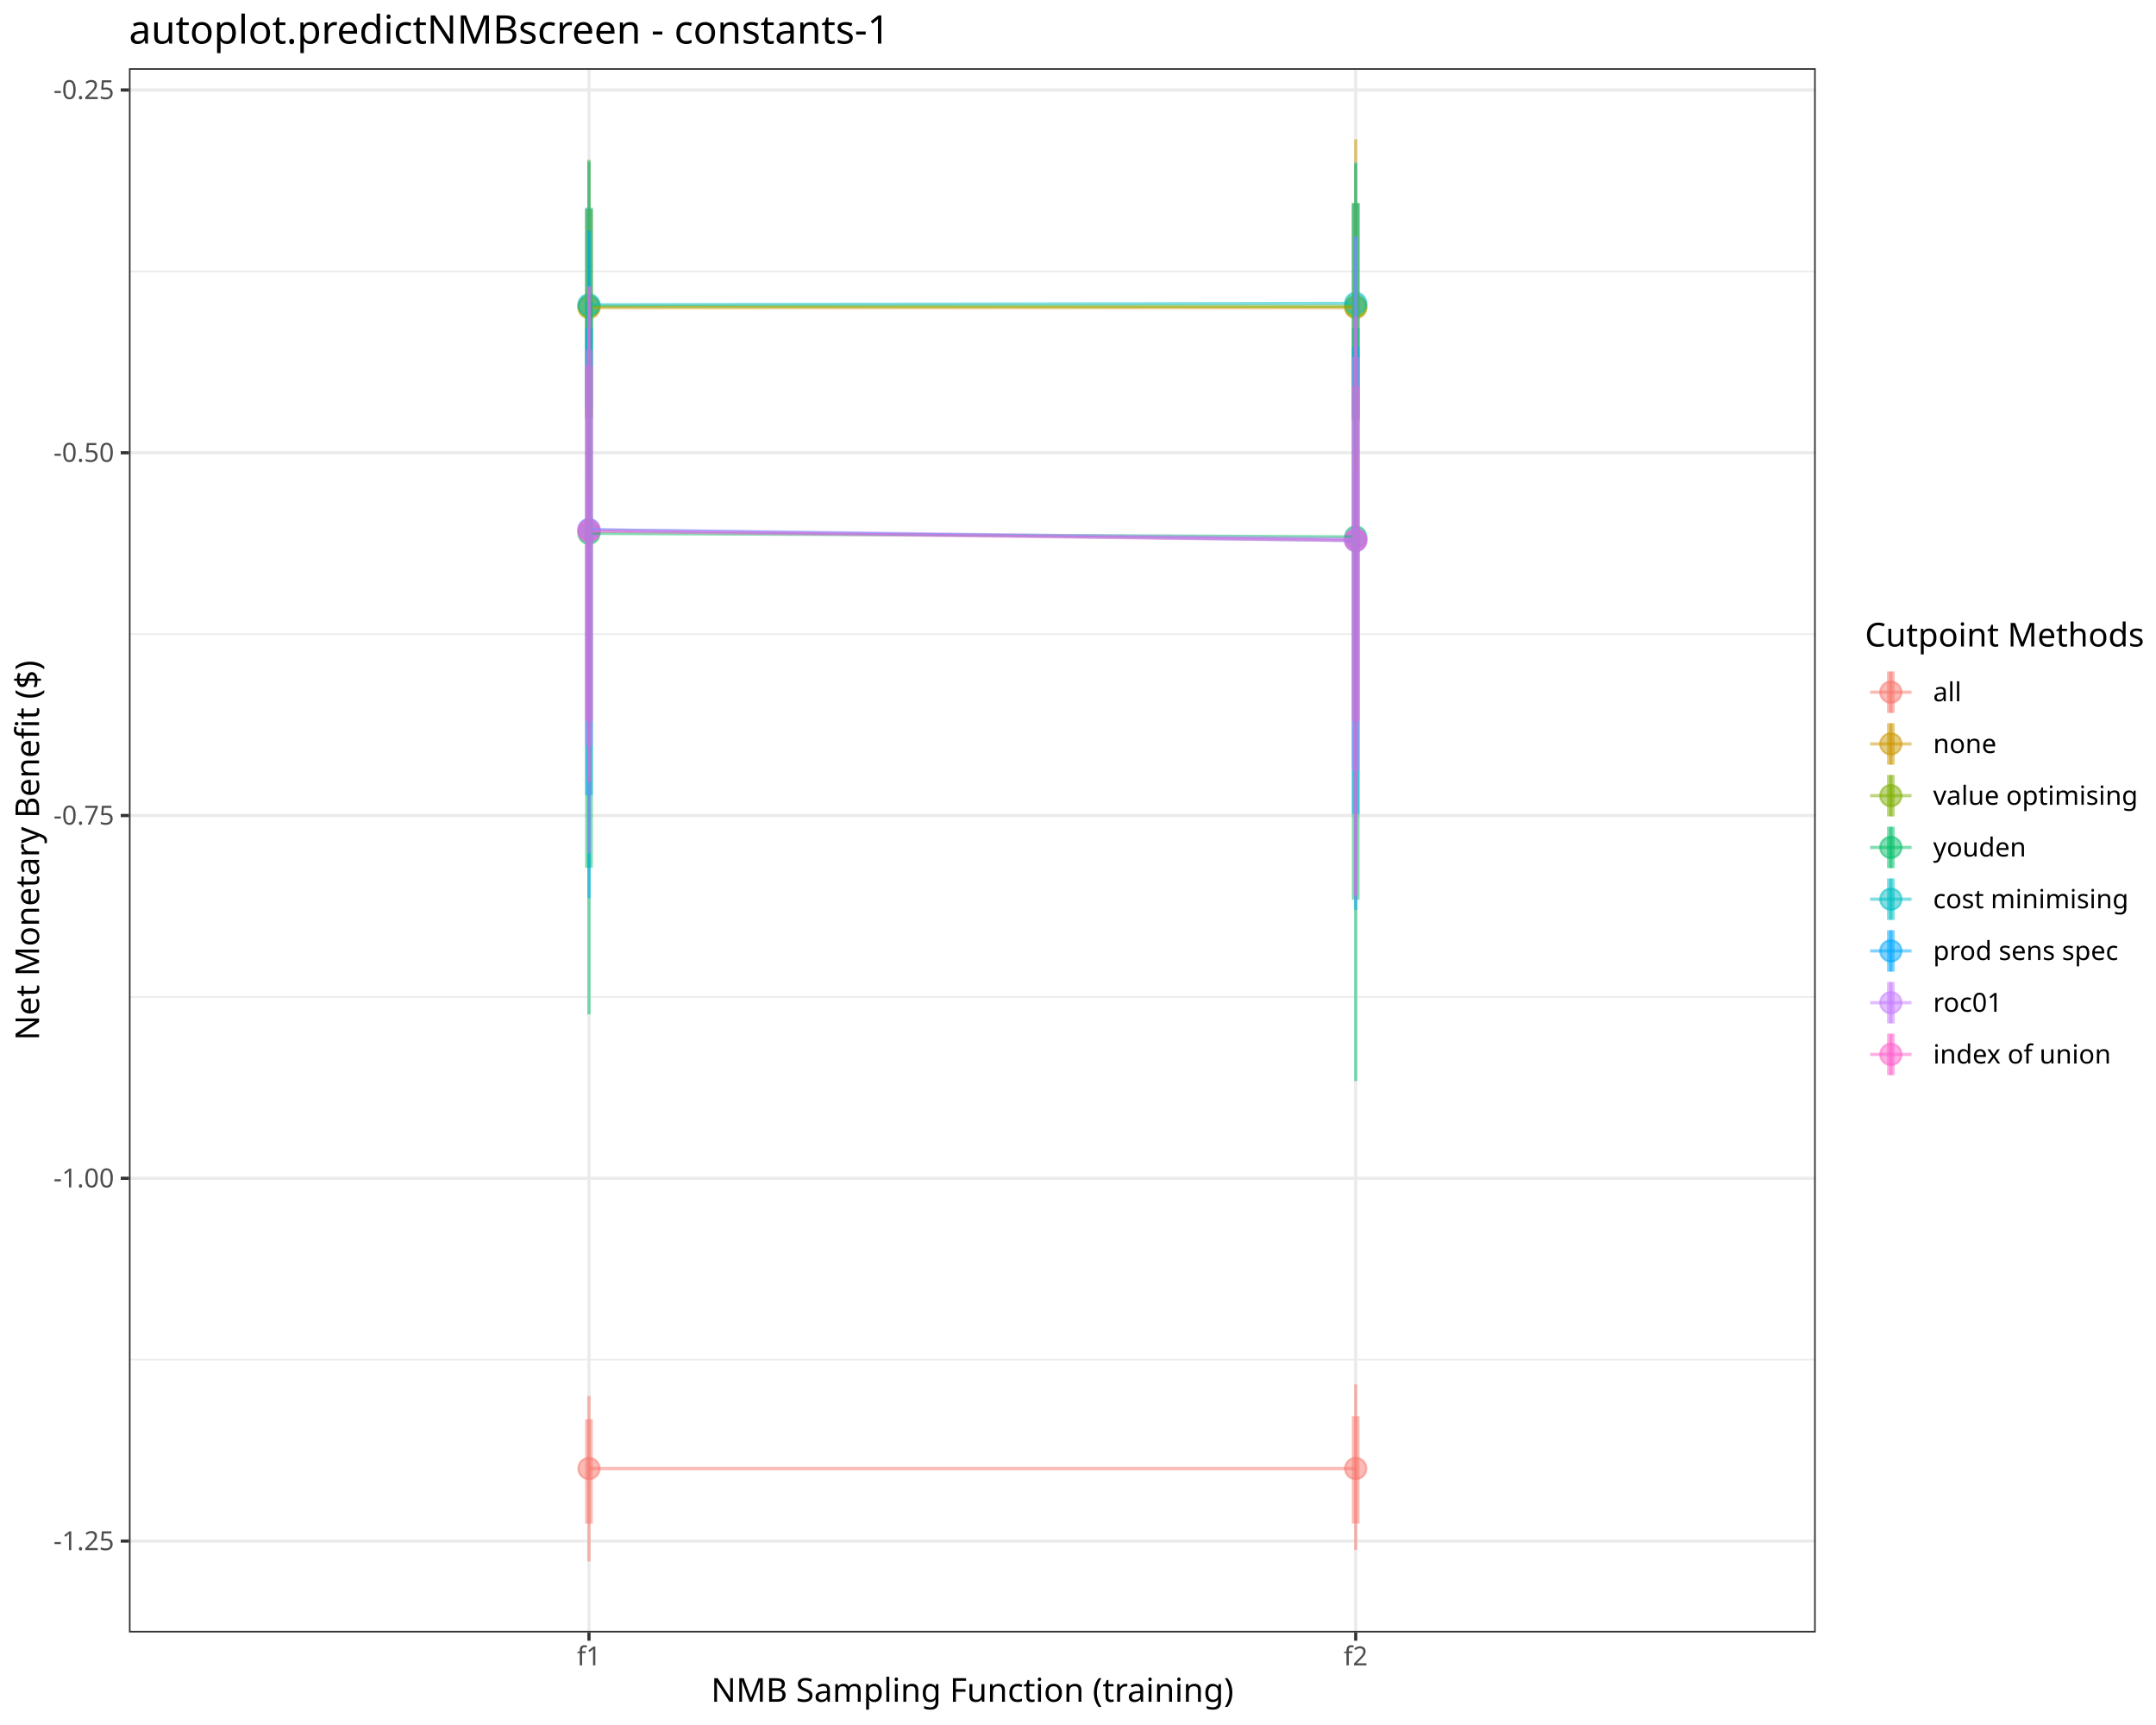
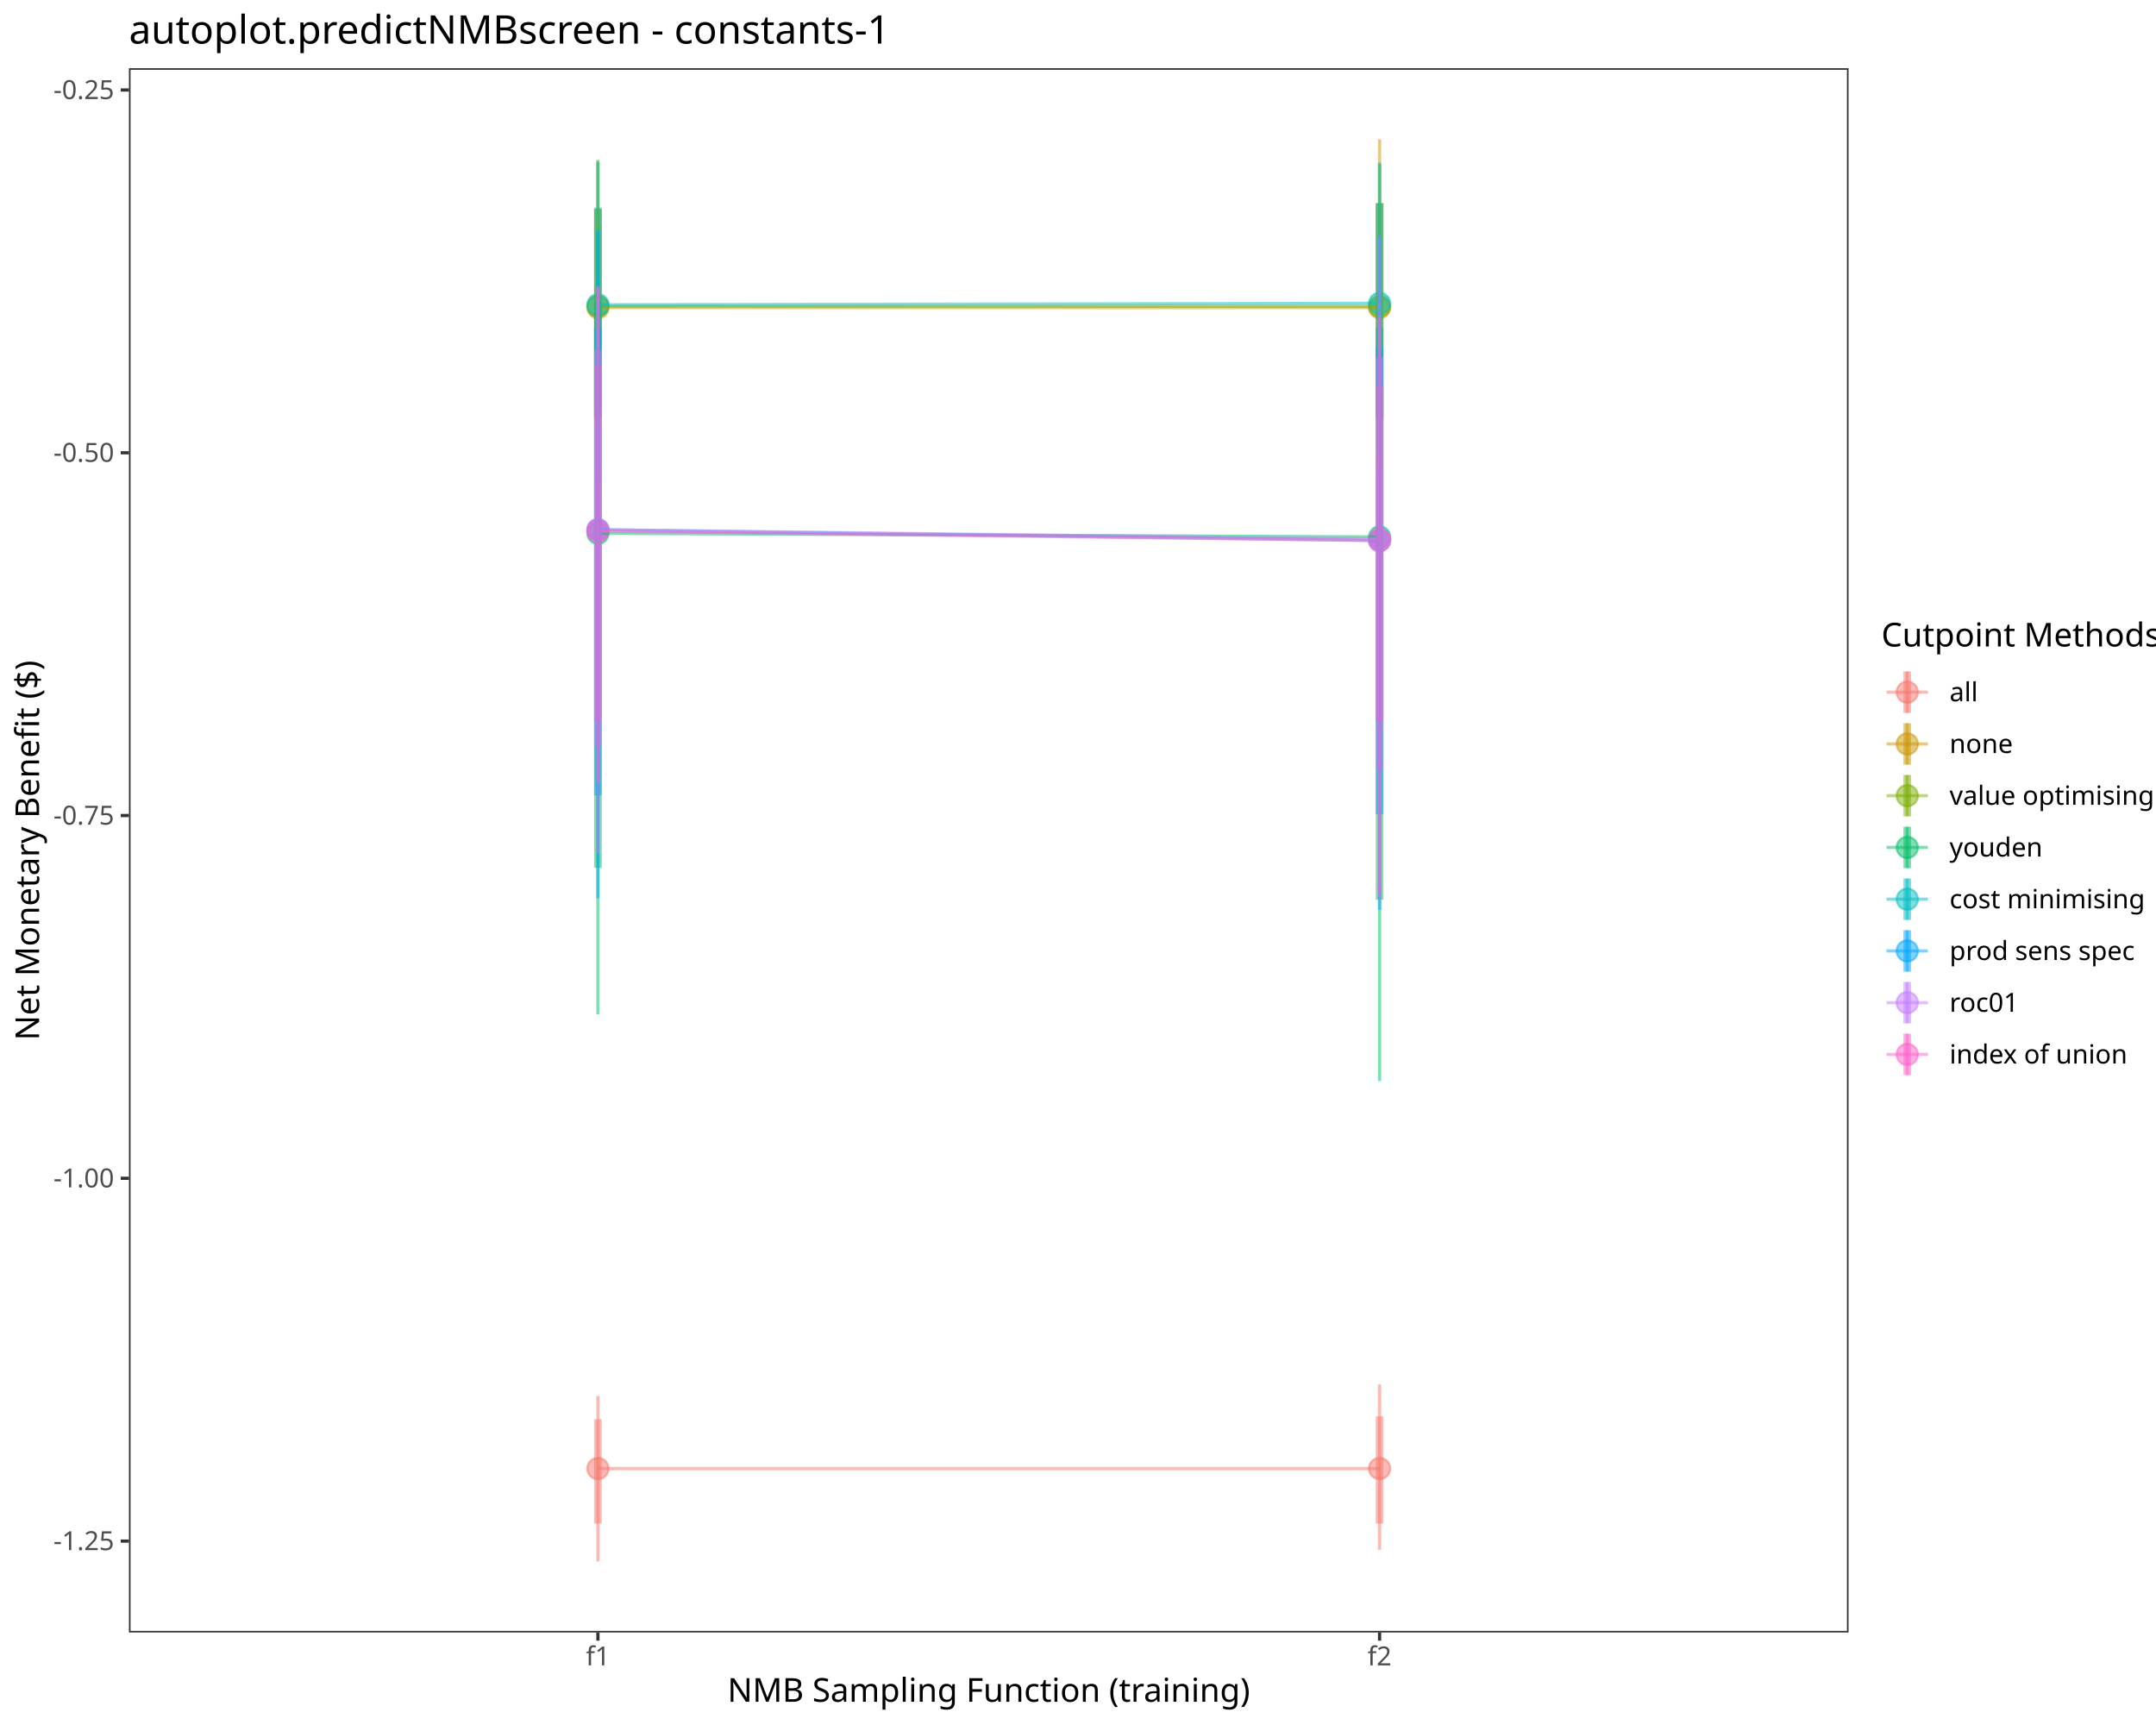
<svg xmlns="http://www.w3.org/2000/svg" class="svglite" data-engine-version="2.0" width="720.00pt" height="576.00pt" viewBox="0 0 720.00 576.00">
  <defs>
    <style type="text/css">
    .svglite line, .svglite polyline, .svglite polygon, .svglite path, .svglite rect, .svglite circle {
      fill: none;
      stroke: #000000;
      stroke-linecap: round;
      stroke-linejoin: round;
      stroke-miterlimit: 10.00;
    }
  </style>
  </defs>
  <rect width="100%" height="100%" style="stroke: none; fill: #FFFFFF;" />
  <defs>
    <clipPath id="cpMC4wMHw3MjAuMDB8MC4wMHw1NzYuMDA=">
      <rect x="0.00" y="0.00" width="720.00" height="576.00" />
    </clipPath>
  </defs>
  <g clip-path="url(#cpMC4wMHw3MjAuMDB8MC4wMHw1NzYuMDA=)">
-     <rect x="0.00" y="0.00" width="720.00" height="576.00" style="stroke-width: 1.07; stroke: #FFFFFF; fill: #FFFFFF;" />
+     <rect x="-0" y="0.00" width="720.00" height="576.00" style="stroke-width: 1.07; stroke: #FFFFFF; fill: #FFFFFF;" />
  </g>
  <defs>
-     <clipPath id="cpNDMuMDZ8NjA2LjM3fDIyLjc4fDU0NS4xMQ==">
-       <rect x="43.06" y="22.78" width="563.31" height="522.33" />
+     <clipPath id="cpNDMuMDZ8NjE3LjMzfDIyLjc4fDU0NS4xMQ==">
+       <rect x="43.06" y="22.78" width="574.27" height="522.33" />
    </clipPath>
  </defs>
-   <g clip-path="url(#cpNDMuMDZ8NjA2LjM3fDIyLjc4fDU0NS4xMQ==)">
-     <rect x="43.06" y="22.78" width="563.31" height="522.33" style="stroke-width: 1.07; stroke: none; fill: #FFFFFF;" />
-     <polyline points="43.06,454.02 606.37,454.02 " style="stroke-width: 0.53; stroke: #EBEBEB; stroke-linecap: butt;" />
-     <polyline points="43.06,332.89 606.37,332.89 " style="stroke-width: 0.53; stroke: #EBEBEB; stroke-linecap: butt;" />
-     <polyline points="43.06,211.75 606.37,211.75 " style="stroke-width: 0.53; stroke: #EBEBEB; stroke-linecap: butt;" />
-     <polyline points="43.06,90.62 606.37,90.62 " style="stroke-width: 0.53; stroke: #EBEBEB; stroke-linecap: butt;" />
-     <polyline points="43.06,514.59 606.37,514.59 " style="stroke-width: 1.07; stroke: #EBEBEB; stroke-linecap: butt;" />
-     <polyline points="43.06,393.45 606.37,393.45 " style="stroke-width: 1.07; stroke: #EBEBEB; stroke-linecap: butt;" />
-     <polyline points="43.06,272.32 606.37,272.32 " style="stroke-width: 1.07; stroke: #EBEBEB; stroke-linecap: butt;" />
-     <polyline points="43.06,151.19 606.37,151.19 " style="stroke-width: 1.07; stroke: #EBEBEB; stroke-linecap: butt;" />
-     <polyline points="43.06,30.05 606.37,30.05 " style="stroke-width: 1.07; stroke: #EBEBEB; stroke-linecap: butt;" />
-     <polyline points="196.69,545.11 196.69,22.78 " style="stroke-width: 1.07; stroke: #EBEBEB; stroke-linecap: butt;" />
-     <polyline points="452.74,545.11 452.74,22.78 " style="stroke-width: 1.07; stroke: #EBEBEB; stroke-linecap: butt;" />
-     <circle cx="196.69" cy="490.36" r="3.56" style="stroke-width: 0.71; stroke: #F8766D; stroke-opacity: 0.50; fill: #F8766D; fill-opacity: 0.50;" />
-     <circle cx="196.69" cy="102.73" r="3.56" style="stroke-width: 0.71; stroke: #CD9600; stroke-opacity: 0.50; fill: #CD9600; fill-opacity: 0.50;" />
-     <circle cx="196.69" cy="102.25" r="3.56" style="stroke-width: 0.71; stroke: #7CAE00; stroke-opacity: 0.50; fill: #7CAE00; fill-opacity: 0.50;" />
-     <circle cx="196.69" cy="178.08" r="3.56" style="stroke-width: 0.71; stroke: #00BE67; stroke-opacity: 0.50; fill: #00BE67; fill-opacity: 0.50;" />
-     <circle cx="196.69" cy="101.76" r="3.56" style="stroke-width: 0.71; stroke: #00BFC4; stroke-opacity: 0.50; fill: #00BFC4; fill-opacity: 0.50;" />
-     <circle cx="196.69" cy="176.87" r="3.56" style="stroke-width: 0.71; stroke: #00A9FF; stroke-opacity: 0.50; fill: #00A9FF; fill-opacity: 0.50;" />
-     <circle cx="196.69" cy="176.87" r="3.56" style="stroke-width: 0.71; stroke: #C77CFF; stroke-opacity: 0.50; fill: #C77CFF; fill-opacity: 0.50;" />
-     <circle cx="196.69" cy="177.35" r="3.56" style="stroke-width: 0.71; stroke: #FF61CC; stroke-opacity: 0.50; fill: #FF61CC; fill-opacity: 0.50;" />
-     <circle cx="452.74" cy="490.36" r="3.56" style="stroke-width: 0.71; stroke: #F8766D; stroke-opacity: 0.50; fill: #F8766D; fill-opacity: 0.50;" />
-     <circle cx="452.74" cy="102.73" r="3.56" style="stroke-width: 0.71; stroke: #CD9600; stroke-opacity: 0.50; fill: #CD9600; fill-opacity: 0.50;" />
-     <circle cx="452.74" cy="102.25" r="3.56" style="stroke-width: 0.71; stroke: #7CAE00; stroke-opacity: 0.50; fill: #7CAE00; fill-opacity: 0.50;" />
-     <circle cx="452.74" cy="179.29" r="3.56" style="stroke-width: 0.71; stroke: #00BE67; stroke-opacity: 0.50; fill: #00BE67; fill-opacity: 0.50;" />
-     <circle cx="452.74" cy="101.28" r="3.56" style="stroke-width: 0.71; stroke: #00BFC4; stroke-opacity: 0.50; fill: #00BFC4; fill-opacity: 0.50;" />
-     <circle cx="452.74" cy="180.50" r="3.56" style="stroke-width: 0.71; stroke: #00A9FF; stroke-opacity: 0.50; fill: #00A9FF; fill-opacity: 0.50;" />
-     <circle cx="452.74" cy="180.02" r="3.56" style="stroke-width: 0.71; stroke: #C77CFF; stroke-opacity: 0.50; fill: #C77CFF; fill-opacity: 0.50;" />
-     <circle cx="452.74" cy="180.50" r="3.56" style="stroke-width: 0.71; stroke: #FF61CC; stroke-opacity: 0.50; fill: #FF61CC; fill-opacity: 0.50;" />
-     <polyline points="196.69,490.36 452.74,490.36 " style="stroke-width: 1.07; stroke: #F8766D; stroke-opacity: 0.50; stroke-linecap: butt;" />
-     <polyline points="196.69,102.73 452.74,102.73 " style="stroke-width: 1.07; stroke: #CD9600; stroke-opacity: 0.50; stroke-linecap: butt;" />
-     <polyline points="196.69,102.25 452.74,102.25 " style="stroke-width: 1.07; stroke: #7CAE00; stroke-opacity: 0.50; stroke-linecap: butt;" />
-     <polyline points="196.69,178.08 452.74,179.29 " style="stroke-width: 1.07; stroke: #00BE67; stroke-opacity: 0.50; stroke-linecap: butt;" />
-     <polyline points="196.69,101.76 452.74,101.28 " style="stroke-width: 1.07; stroke: #00BFC4; stroke-opacity: 0.50; stroke-linecap: butt;" />
-     <polyline points="196.69,176.87 452.74,180.50 " style="stroke-width: 1.07; stroke: #00A9FF; stroke-opacity: 0.50; stroke-linecap: butt;" />
-     <polyline points="196.69,176.87 452.74,180.02 " style="stroke-width: 1.07; stroke: #C77CFF; stroke-opacity: 0.50; stroke-linecap: butt;" />
-     <polyline points="196.69,177.35 452.74,180.50 " style="stroke-width: 1.07; stroke: #FF61CC; stroke-opacity: 0.50; stroke-linecap: butt;" />
-     <line x1="196.69" y1="508.77" x2="196.69" y2="473.89" style="stroke-width: 2.56; stroke: #F8766D; stroke-opacity: 0.50; stroke-linecap: butt;" />
-     <line x1="196.69" y1="139.56" x2="196.69" y2="69.78" style="stroke-width: 2.56; stroke: #CD9600; stroke-opacity: 0.50; stroke-linecap: butt;" />
-     <line x1="196.69" y1="139.56" x2="196.69" y2="69.78" style="stroke-width: 2.56; stroke: #7CAE00; stroke-opacity: 0.50; stroke-linecap: butt;" />
-     <line x1="196.69" y1="289.76" x2="196.69" y2="100.79" style="stroke-width: 2.56; stroke: #00BE67; stroke-opacity: 0.50; stroke-linecap: butt;" />
-     <line x1="196.69" y1="136.16" x2="196.69" y2="69.30" style="stroke-width: 2.56; stroke: #00BFC4; stroke-opacity: 0.50; stroke-linecap: butt;" />
-     <line x1="196.69" y1="265.54" x2="196.69" y2="109.52" style="stroke-width: 2.56; stroke: #00A9FF; stroke-opacity: 0.50; stroke-linecap: butt;" />
-     <line x1="196.69" y1="249.06" x2="196.69" y2="116.78" style="stroke-width: 2.56; stroke: #C77CFF; stroke-opacity: 0.50; stroke-linecap: butt;" />
-     <line x1="196.69" y1="240.82" x2="196.69" y2="122.11" style="stroke-width: 2.56; stroke: #FF61CC; stroke-opacity: 0.50; stroke-linecap: butt;" />
-     <line x1="452.74" y1="508.77" x2="452.74" y2="472.92" style="stroke-width: 2.56; stroke: #F8766D; stroke-opacity: 0.50; stroke-linecap: butt;" />
-     <line x1="452.74" y1="139.56" x2="452.74" y2="67.85" style="stroke-width: 2.56; stroke: #CD9600; stroke-opacity: 0.50; stroke-linecap: butt;" />
-     <line x1="452.74" y1="140.53" x2="452.74" y2="67.85" style="stroke-width: 2.56; stroke: #7CAE00; stroke-opacity: 0.50; stroke-linecap: butt;" />
-     <line x1="452.74" y1="300.42" x2="452.74" y2="109.52" style="stroke-width: 2.56; stroke: #00BE67; stroke-opacity: 0.50; stroke-linecap: butt;" />
-     <line x1="452.74" y1="139.56" x2="452.74" y2="67.85" style="stroke-width: 2.56; stroke: #00BFC4; stroke-opacity: 0.50; stroke-linecap: butt;" />
-     <line x1="452.74" y1="271.83" x2="452.74" y2="115.81" style="stroke-width: 2.56; stroke: #00A9FF; stroke-opacity: 0.50; stroke-linecap: butt;" />
-     <line x1="452.74" y1="257.30" x2="452.74" y2="119.21" style="stroke-width: 2.56; stroke: #C77CFF; stroke-opacity: 0.50; stroke-linecap: butt;" />
-     <line x1="452.74" y1="240.82" x2="452.74" y2="128.90" style="stroke-width: 2.56; stroke: #FF61CC; stroke-opacity: 0.50; stroke-linecap: butt;" />
-     <line x1="196.69" y1="521.37" x2="196.69" y2="466.13" style="stroke-width: 1.07; stroke: #F8766D; stroke-opacity: 0.50; stroke-linecap: butt;" />
-     <line x1="196.69" y1="164.75" x2="196.69" y2="54.28" style="stroke-width: 1.07; stroke: #CD9600; stroke-opacity: 0.50; stroke-linecap: butt;" />
-     <line x1="196.69" y1="159.91" x2="196.69" y2="53.31" style="stroke-width: 1.07; stroke: #7CAE00; stroke-opacity: 0.50; stroke-linecap: butt;" />
-     <line x1="196.69" y1="338.70" x2="196.69" y2="77.05" style="stroke-width: 1.07; stroke: #00BE67; stroke-opacity: 0.50; stroke-linecap: butt;" />
-     <line x1="196.69" y1="159.91" x2="196.69" y2="53.79" style="stroke-width: 1.07; stroke: #00BFC4; stroke-opacity: 0.50; stroke-linecap: butt;" />
-     <line x1="196.69" y1="299.94" x2="196.69" y2="77.05" style="stroke-width: 1.07; stroke: #00A9FF; stroke-opacity: 0.50; stroke-linecap: butt;" />
-     <line x1="196.69" y1="284.92" x2="196.69" y2="95.46" style="stroke-width: 1.07; stroke: #C77CFF; stroke-opacity: 0.50; stroke-linecap: butt;" />
-     <line x1="196.69" y1="261.17" x2="196.69" y2="95.95" style="stroke-width: 1.07; stroke: #FF61CC; stroke-opacity: 0.50; stroke-linecap: butt;" />
-     <line x1="452.74" y1="517.49" x2="452.74" y2="462.26" style="stroke-width: 1.07; stroke: #F8766D; stroke-opacity: 0.50; stroke-linecap: butt;" />
-     <line x1="452.74" y1="157.00" x2="452.74" y2="46.53" style="stroke-width: 1.07; stroke: #CD9600; stroke-opacity: 0.50; stroke-linecap: butt;" />
-     <line x1="452.74" y1="154.58" x2="452.74" y2="54.76" style="stroke-width: 1.07; stroke: #7CAE00; stroke-opacity: 0.50; stroke-linecap: butt;" />
-     <line x1="452.74" y1="360.99" x2="452.74" y2="78.99" style="stroke-width: 1.07; stroke: #00BE67; stroke-opacity: 0.50; stroke-linecap: butt;" />
-     <line x1="452.74" y1="151.19" x2="452.74" y2="54.28" style="stroke-width: 1.07; stroke: #00BFC4; stroke-opacity: 0.50; stroke-linecap: butt;" />
-     <line x1="452.74" y1="303.81" x2="452.74" y2="78.99" style="stroke-width: 1.07; stroke: #00A9FF; stroke-opacity: 0.50; stroke-linecap: butt;" />
-     <line x1="452.74" y1="300.42" x2="452.74" y2="78.99" style="stroke-width: 1.07; stroke: #C77CFF; stroke-opacity: 0.50; stroke-linecap: butt;" />
-     <line x1="452.74" y1="298.97" x2="452.74" y2="105.64" style="stroke-width: 1.07; stroke: #FF61CC; stroke-opacity: 0.50; stroke-linecap: butt;" />
-     <rect x="43.06" y="22.78" width="563.31" height="522.33" style="stroke-width: 1.07; stroke: #333333;" />
+   <g clip-path="url(#cpNDMuMDZ8NjE3LjMzfDIyLjc4fDU0NS4xMQ==)">
+     <rect x="43.06" y="22.78" width="574.27" height="522.33" style="stroke-width: 1.07; stroke: none; fill: #FFFFFF;" />
+     <circle cx="199.68" cy="490.36" r="3.56" style="stroke-width: 0.71; stroke: #F8766D; stroke-opacity: 0.50; fill: #F8766D; fill-opacity: 0.50;" />
+     <circle cx="199.68" cy="102.73" r="3.56" style="stroke-width: 0.71; stroke: #CD9600; stroke-opacity: 0.50; fill: #CD9600; fill-opacity: 0.50;" />
+     <circle cx="199.68" cy="102.25" r="3.56" style="stroke-width: 0.71; stroke: #7CAE00; stroke-opacity: 0.50; fill: #7CAE00; fill-opacity: 0.50;" />
+     <circle cx="199.68" cy="178.08" r="3.56" style="stroke-width: 0.71; stroke: #00BE67; stroke-opacity: 0.50; fill: #00BE67; fill-opacity: 0.50;" />
+     <circle cx="199.68" cy="101.76" r="3.56" style="stroke-width: 0.71; stroke: #00BFC4; stroke-opacity: 0.50; fill: #00BFC4; fill-opacity: 0.50;" />
+     <circle cx="199.68" cy="176.87" r="3.56" style="stroke-width: 0.71; stroke: #00A9FF; stroke-opacity: 0.50; fill: #00A9FF; fill-opacity: 0.50;" />
+     <circle cx="199.68" cy="176.87" r="3.56" style="stroke-width: 0.71; stroke: #C77CFF; stroke-opacity: 0.50; fill: #C77CFF; fill-opacity: 0.50;" />
+     <circle cx="199.68" cy="177.35" r="3.56" style="stroke-width: 0.71; stroke: #FF61CC; stroke-opacity: 0.50; fill: #FF61CC; fill-opacity: 0.50;" />
+     <circle cx="460.71" cy="490.36" r="3.56" style="stroke-width: 0.71; stroke: #F8766D; stroke-opacity: 0.50; fill: #F8766D; fill-opacity: 0.50;" />
+     <circle cx="460.71" cy="102.73" r="3.56" style="stroke-width: 0.71; stroke: #CD9600; stroke-opacity: 0.50; fill: #CD9600; fill-opacity: 0.50;" />
+     <circle cx="460.71" cy="102.25" r="3.56" style="stroke-width: 0.71; stroke: #7CAE00; stroke-opacity: 0.50; fill: #7CAE00; fill-opacity: 0.50;" />
+     <circle cx="460.71" cy="179.29" r="3.56" style="stroke-width: 0.71; stroke: #00BE67; stroke-opacity: 0.50; fill: #00BE67; fill-opacity: 0.50;" />
+     <circle cx="460.71" cy="101.28" r="3.56" style="stroke-width: 0.71; stroke: #00BFC4; stroke-opacity: 0.50; fill: #00BFC4; fill-opacity: 0.50;" />
+     <circle cx="460.71" cy="180.50" r="3.56" style="stroke-width: 0.71; stroke: #00A9FF; stroke-opacity: 0.50; fill: #00A9FF; fill-opacity: 0.50;" />
+     <circle cx="460.71" cy="180.02" r="3.56" style="stroke-width: 0.71; stroke: #C77CFF; stroke-opacity: 0.50; fill: #C77CFF; fill-opacity: 0.50;" />
+     <circle cx="460.71" cy="180.50" r="3.56" style="stroke-width: 0.71; stroke: #FF61CC; stroke-opacity: 0.50; fill: #FF61CC; fill-opacity: 0.50;" />
+     <polyline points="199.68,490.36 460.71,490.36 " style="stroke-width: 1.07; stroke: #F8766D; stroke-opacity: 0.50; stroke-linecap: butt;" />
+     <polyline points="199.68,102.73 460.71,102.73 " style="stroke-width: 1.07; stroke: #CD9600; stroke-opacity: 0.50; stroke-linecap: butt;" />
+     <polyline points="199.68,102.25 460.71,102.25 " style="stroke-width: 1.07; stroke: #7CAE00; stroke-opacity: 0.50; stroke-linecap: butt;" />
+     <polyline points="199.68,178.08 460.71,179.29 " style="stroke-width: 1.07; stroke: #00BE67; stroke-opacity: 0.50; stroke-linecap: butt;" />
+     <polyline points="199.68,101.76 460.71,101.28 " style="stroke-width: 1.07; stroke: #00BFC4; stroke-opacity: 0.50; stroke-linecap: butt;" />
+     <polyline points="199.68,176.87 460.71,180.50 " style="stroke-width: 1.07; stroke: #00A9FF; stroke-opacity: 0.50; stroke-linecap: butt;" />
+     <polyline points="199.68,176.87 460.71,180.02 " style="stroke-width: 1.07; stroke: #C77CFF; stroke-opacity: 0.50; stroke-linecap: butt;" />
+     <polyline points="199.68,177.35 460.71,180.50 " style="stroke-width: 1.07; stroke: #FF61CC; stroke-opacity: 0.50; stroke-linecap: butt;" />
+     <line x1="199.68" y1="508.77" x2="199.68" y2="473.89" style="stroke-width: 2.56; stroke: #F8766D; stroke-opacity: 0.50; stroke-linecap: butt;" />
+     <line x1="199.68" y1="139.56" x2="199.68" y2="69.78" style="stroke-width: 2.56; stroke: #CD9600; stroke-opacity: 0.50; stroke-linecap: butt;" />
+     <line x1="199.68" y1="139.56" x2="199.68" y2="69.78" style="stroke-width: 2.56; stroke: #7CAE00; stroke-opacity: 0.50; stroke-linecap: butt;" />
+     <line x1="199.68" y1="289.76" x2="199.68" y2="100.79" style="stroke-width: 2.56; stroke: #00BE67; stroke-opacity: 0.50; stroke-linecap: butt;" />
+     <line x1="199.68" y1="136.16" x2="199.68" y2="69.30" style="stroke-width: 2.56; stroke: #00BFC4; stroke-opacity: 0.50; stroke-linecap: butt;" />
+     <line x1="199.68" y1="265.54" x2="199.68" y2="109.52" style="stroke-width: 2.56; stroke: #00A9FF; stroke-opacity: 0.50; stroke-linecap: butt;" />
+     <line x1="199.68" y1="249.06" x2="199.68" y2="116.78" style="stroke-width: 2.56; stroke: #C77CFF; stroke-opacity: 0.50; stroke-linecap: butt;" />
+     <line x1="199.68" y1="240.82" x2="199.68" y2="122.11" style="stroke-width: 2.56; stroke: #FF61CC; stroke-opacity: 0.50; stroke-linecap: butt;" />
+     <line x1="460.71" y1="508.77" x2="460.71" y2="472.92" style="stroke-width: 2.56; stroke: #F8766D; stroke-opacity: 0.50; stroke-linecap: butt;" />
+     <line x1="460.71" y1="139.56" x2="460.71" y2="67.85" style="stroke-width: 2.56; stroke: #CD9600; stroke-opacity: 0.50; stroke-linecap: butt;" />
+     <line x1="460.71" y1="140.53" x2="460.71" y2="67.85" style="stroke-width: 2.56; stroke: #7CAE00; stroke-opacity: 0.50; stroke-linecap: butt;" />
+     <line x1="460.71" y1="300.42" x2="460.71" y2="109.52" style="stroke-width: 2.56; stroke: #00BE67; stroke-opacity: 0.50; stroke-linecap: butt;" />
+     <line x1="460.71" y1="139.56" x2="460.71" y2="67.85" style="stroke-width: 2.56; stroke: #00BFC4; stroke-opacity: 0.50; stroke-linecap: butt;" />
+     <line x1="460.71" y1="271.83" x2="460.71" y2="115.81" style="stroke-width: 2.56; stroke: #00A9FF; stroke-opacity: 0.50; stroke-linecap: butt;" />
+     <line x1="460.71" y1="257.30" x2="460.71" y2="119.21" style="stroke-width: 2.56; stroke: #C77CFF; stroke-opacity: 0.50; stroke-linecap: butt;" />
+     <line x1="460.71" y1="240.82" x2="460.71" y2="128.90" style="stroke-width: 2.56; stroke: #FF61CC; stroke-opacity: 0.50; stroke-linecap: butt;" />
+     <line x1="199.68" y1="521.37" x2="199.68" y2="466.13" style="stroke-width: 1.07; stroke: #F8766D; stroke-opacity: 0.50; stroke-linecap: butt;" />
+     <line x1="199.68" y1="164.75" x2="199.68" y2="54.28" style="stroke-width: 1.07; stroke: #CD9600; stroke-opacity: 0.50; stroke-linecap: butt;" />
+     <line x1="199.68" y1="159.91" x2="199.68" y2="53.31" style="stroke-width: 1.07; stroke: #7CAE00; stroke-opacity: 0.50; stroke-linecap: butt;" />
+     <line x1="199.68" y1="338.70" x2="199.68" y2="77.05" style="stroke-width: 1.07; stroke: #00BE67; stroke-opacity: 0.50; stroke-linecap: butt;" />
+     <line x1="199.68" y1="159.91" x2="199.68" y2="53.79" style="stroke-width: 1.07; stroke: #00BFC4; stroke-opacity: 0.50; stroke-linecap: butt;" />
+     <line x1="199.68" y1="299.94" x2="199.68" y2="77.05" style="stroke-width: 1.07; stroke: #00A9FF; stroke-opacity: 0.50; stroke-linecap: butt;" />
+     <line x1="199.68" y1="284.92" x2="199.68" y2="95.46" style="stroke-width: 1.07; stroke: #C77CFF; stroke-opacity: 0.50; stroke-linecap: butt;" />
+     <line x1="199.68" y1="261.17" x2="199.68" y2="95.95" style="stroke-width: 1.07; stroke: #FF61CC; stroke-opacity: 0.50; stroke-linecap: butt;" />
+     <line x1="460.71" y1="517.49" x2="460.71" y2="462.26" style="stroke-width: 1.07; stroke: #F8766D; stroke-opacity: 0.50; stroke-linecap: butt;" />
+     <line x1="460.71" y1="157.00" x2="460.71" y2="46.53" style="stroke-width: 1.07; stroke: #CD9600; stroke-opacity: 0.50; stroke-linecap: butt;" />
+     <line x1="460.71" y1="154.58" x2="460.71" y2="54.76" style="stroke-width: 1.07; stroke: #7CAE00; stroke-opacity: 0.50; stroke-linecap: butt;" />
+     <line x1="460.71" y1="360.99" x2="460.71" y2="78.99" style="stroke-width: 1.07; stroke: #00BE67; stroke-opacity: 0.50; stroke-linecap: butt;" />
+     <line x1="460.71" y1="151.19" x2="460.71" y2="54.28" style="stroke-width: 1.07; stroke: #00BFC4; stroke-opacity: 0.50; stroke-linecap: butt;" />
+     <line x1="460.71" y1="303.81" x2="460.71" y2="78.99" style="stroke-width: 1.07; stroke: #00A9FF; stroke-opacity: 0.50; stroke-linecap: butt;" />
+     <line x1="460.71" y1="300.42" x2="460.71" y2="78.99" style="stroke-width: 1.07; stroke: #C77CFF; stroke-opacity: 0.50; stroke-linecap: butt;" />
+     <line x1="460.71" y1="298.97" x2="460.71" y2="105.64" style="stroke-width: 1.07; stroke: #FF61CC; stroke-opacity: 0.50; stroke-linecap: butt;" />
+     <rect x="43.06" y="22.78" width="574.27" height="522.33" style="stroke-width: 1.07; stroke: #333333;" />
  </g>
  <g clip-path="url(#cpMC4wMHw3MjAuMDB8MC4wMHw1NzYuMDA=)">
    <text x="38.13" y="517.61" text-anchor="end" style="font-size: 8.80px; fill: #4D4D4D; font-family: sans;" textLength="20.06px" lengthAdjust="spacingAndGlyphs">-1.25</text>
    <text x="38.13" y="396.48" text-anchor="end" style="font-size: 8.80px; fill: #4D4D4D; font-family: sans;" textLength="20.06px" lengthAdjust="spacingAndGlyphs">-1.00</text>
    <text x="38.13" y="275.35" text-anchor="end" style="font-size: 8.80px; fill: #4D4D4D; font-family: sans;" textLength="20.06px" lengthAdjust="spacingAndGlyphs">-0.75</text>
    <text x="38.13" y="154.21" text-anchor="end" style="font-size: 8.80px; fill: #4D4D4D; font-family: sans;" textLength="20.06px" lengthAdjust="spacingAndGlyphs">-0.50</text>
    <text x="38.13" y="33.08" text-anchor="end" style="font-size: 8.80px; fill: #4D4D4D; font-family: sans;" textLength="20.06px" lengthAdjust="spacingAndGlyphs">-0.25</text>
    <polyline points="40.32,514.59 43.06,514.59 " style="stroke-width: 1.07; stroke: #333333; stroke-linecap: butt;" />
    <polyline points="40.32,393.45 43.06,393.45 " style="stroke-width: 1.07; stroke: #333333; stroke-linecap: butt;" />
    <polyline points="40.32,272.32 43.06,272.32 " style="stroke-width: 1.07; stroke: #333333; stroke-linecap: butt;" />
    <polyline points="40.32,151.19 43.06,151.19 " style="stroke-width: 1.07; stroke: #333333; stroke-linecap: butt;" />
    <polyline points="40.32,30.05 43.06,30.05 " style="stroke-width: 1.07; stroke: #333333; stroke-linecap: butt;" />
-     <polyline points="196.69,547.85 196.69,545.11 " style="stroke-width: 1.07; stroke: #333333; stroke-linecap: butt;" />
-     <polyline points="452.74,547.85 452.74,545.11 " style="stroke-width: 1.07; stroke: #333333; stroke-linecap: butt;" />
-     <text x="196.69" y="556.10" text-anchor="middle" style="font-size: 8.80px; fill: #4D4D4D; font-family: sans;" textLength="7.34px" lengthAdjust="spacingAndGlyphs">f1</text>
-     <text x="452.74" y="556.10" text-anchor="middle" style="font-size: 8.80px; fill: #4D4D4D; font-family: sans;" textLength="7.34px" lengthAdjust="spacingAndGlyphs">f2</text>
-     <text x="324.72" y="568.24" text-anchor="middle" style="font-size: 11.00px; font-family: sans;" textLength="165.08px" lengthAdjust="spacingAndGlyphs">NMB Sampling Function (training)</text>
+     <polyline points="199.68,547.85 199.68,545.11 " style="stroke-width: 1.07; stroke: #333333; stroke-linecap: butt;" />
+     <polyline points="460.71,547.85 460.71,545.11 " style="stroke-width: 1.07; stroke: #333333; stroke-linecap: butt;" />
+     <text x="199.68" y="556.10" text-anchor="middle" style="font-size: 8.80px; fill: #4D4D4D; font-family: sans;" textLength="7.34px" lengthAdjust="spacingAndGlyphs">f1</text>
+     <text x="460.71" y="556.10" text-anchor="middle" style="font-size: 8.80px; fill: #4D4D4D; font-family: sans;" textLength="7.34px" lengthAdjust="spacingAndGlyphs">f2</text>
+     <text x="330.20" y="568.24" text-anchor="middle" style="font-size: 11.00px; font-family: sans;" textLength="165.08px" lengthAdjust="spacingAndGlyphs">NMB Sampling Function (training)</text>
    <text transform="translate(13.05,283.95) rotate(-90)" text-anchor="middle" style="font-size: 11.00px; font-family: sans;" textLength="119.84px" lengthAdjust="spacingAndGlyphs">Net Monetary Benefit ($)</text>
-     <rect x="617.33" y="201.68" width="97.19" height="164.53" style="stroke-width: 1.07; stroke: none; fill: #FFFFFF;" />
-     <text x="622.81" y="215.87" style="font-size: 11.00px; font-family: sans;" textLength="86.23px" lengthAdjust="spacingAndGlyphs">Cutpoint Methods</text>
-     <rect x="622.81" y="222.49" width="17.28" height="17.28" style="stroke-width: 1.07; stroke: none; fill: #FFFFFF;" />
-     <circle cx="631.45" cy="231.13" r="3.56" style="stroke-width: 0.71; stroke: #F8766D; stroke-opacity: 0.50; fill: #F8766D; fill-opacity: 0.50;" />
-     <line x1="624.54" y1="231.13" x2="638.36" y2="231.13" style="stroke-width: 1.07; stroke: #F8766D; stroke-opacity: 0.50; stroke-linecap: butt;" />
-     <line x1="631.45" y1="238.05" x2="631.45" y2="224.22" style="stroke-width: 2.56; stroke: #F8766D; stroke-opacity: 0.50; stroke-linecap: butt;" />
-     <line x1="631.45" y1="238.05" x2="631.45" y2="224.22" style="stroke-width: 1.07; stroke: #F8766D; stroke-opacity: 0.50; stroke-linecap: butt;" />
-     <rect x="622.81" y="239.77" width="17.28" height="17.28" style="stroke-width: 1.07; stroke: none; fill: #FFFFFF;" />
-     <circle cx="631.45" cy="248.41" r="3.56" style="stroke-width: 0.71; stroke: #CD9600; stroke-opacity: 0.50; fill: #CD9600; fill-opacity: 0.50;" />
-     <line x1="624.54" y1="248.41" x2="638.36" y2="248.41" style="stroke-width: 1.07; stroke: #CD9600; stroke-opacity: 0.50; stroke-linecap: butt;" />
-     <line x1="631.45" y1="255.33" x2="631.45" y2="241.50" style="stroke-width: 2.56; stroke: #CD9600; stroke-opacity: 0.50; stroke-linecap: butt;" />
-     <line x1="631.45" y1="255.33" x2="631.45" y2="241.50" style="stroke-width: 1.07; stroke: #CD9600; stroke-opacity: 0.50; stroke-linecap: butt;" />
-     <rect x="622.81" y="257.05" width="17.28" height="17.28" style="stroke-width: 1.07; stroke: none; fill: #FFFFFF;" />
-     <circle cx="631.45" cy="265.69" r="3.56" style="stroke-width: 0.71; stroke: #7CAE00; stroke-opacity: 0.50; fill: #7CAE00; fill-opacity: 0.50;" />
-     <line x1="624.54" y1="265.69" x2="638.36" y2="265.69" style="stroke-width: 1.07; stroke: #7CAE00; stroke-opacity: 0.50; stroke-linecap: butt;" />
-     <line x1="631.45" y1="272.61" x2="631.45" y2="258.78" style="stroke-width: 2.56; stroke: #7CAE00; stroke-opacity: 0.50; stroke-linecap: butt;" />
-     <line x1="631.45" y1="272.61" x2="631.45" y2="258.78" style="stroke-width: 1.07; stroke: #7CAE00; stroke-opacity: 0.50; stroke-linecap: butt;" />
-     <rect x="622.81" y="274.33" width="17.28" height="17.28" style="stroke-width: 1.07; stroke: none; fill: #FFFFFF;" />
-     <circle cx="631.45" cy="282.97" r="3.56" style="stroke-width: 0.71; stroke: #00BE67; stroke-opacity: 0.50; fill: #00BE67; fill-opacity: 0.50;" />
-     <line x1="624.54" y1="282.97" x2="638.36" y2="282.97" style="stroke-width: 1.07; stroke: #00BE67; stroke-opacity: 0.50; stroke-linecap: butt;" />
-     <line x1="631.45" y1="289.89" x2="631.45" y2="276.06" style="stroke-width: 2.56; stroke: #00BE67; stroke-opacity: 0.50; stroke-linecap: butt;" />
-     <line x1="631.45" y1="289.89" x2="631.45" y2="276.06" style="stroke-width: 1.07; stroke: #00BE67; stroke-opacity: 0.50; stroke-linecap: butt;" />
-     <rect x="622.81" y="291.61" width="17.28" height="17.28" style="stroke-width: 1.07; stroke: none; fill: #FFFFFF;" />
-     <circle cx="631.45" cy="300.25" r="3.56" style="stroke-width: 0.71; stroke: #00BFC4; stroke-opacity: 0.50; fill: #00BFC4; fill-opacity: 0.50;" />
-     <line x1="624.54" y1="300.25" x2="638.36" y2="300.25" style="stroke-width: 1.07; stroke: #00BFC4; stroke-opacity: 0.50; stroke-linecap: butt;" />
-     <line x1="631.45" y1="307.17" x2="631.45" y2="293.34" style="stroke-width: 2.56; stroke: #00BFC4; stroke-opacity: 0.50; stroke-linecap: butt;" />
-     <line x1="631.45" y1="307.17" x2="631.45" y2="293.34" style="stroke-width: 1.07; stroke: #00BFC4; stroke-opacity: 0.50; stroke-linecap: butt;" />
-     <rect x="622.81" y="308.89" width="17.28" height="17.28" style="stroke-width: 1.07; stroke: none; fill: #FFFFFF;" />
-     <circle cx="631.45" cy="317.53" r="3.56" style="stroke-width: 0.71; stroke: #00A9FF; stroke-opacity: 0.50; fill: #00A9FF; fill-opacity: 0.50;" />
-     <line x1="624.54" y1="317.53" x2="638.36" y2="317.53" style="stroke-width: 1.07; stroke: #00A9FF; stroke-opacity: 0.50; stroke-linecap: butt;" />
-     <line x1="631.45" y1="324.45" x2="631.45" y2="310.62" style="stroke-width: 2.56; stroke: #00A9FF; stroke-opacity: 0.50; stroke-linecap: butt;" />
-     <line x1="631.45" y1="324.45" x2="631.45" y2="310.62" style="stroke-width: 1.07; stroke: #00A9FF; stroke-opacity: 0.50; stroke-linecap: butt;" />
-     <rect x="622.81" y="326.17" width="17.28" height="17.28" style="stroke-width: 1.07; stroke: none; fill: #FFFFFF;" />
-     <circle cx="631.45" cy="334.81" r="3.56" style="stroke-width: 0.71; stroke: #C77CFF; stroke-opacity: 0.50; fill: #C77CFF; fill-opacity: 0.50;" />
-     <line x1="624.54" y1="334.81" x2="638.36" y2="334.81" style="stroke-width: 1.07; stroke: #C77CFF; stroke-opacity: 0.50; stroke-linecap: butt;" />
-     <line x1="631.45" y1="341.73" x2="631.45" y2="327.90" style="stroke-width: 2.56; stroke: #C77CFF; stroke-opacity: 0.50; stroke-linecap: butt;" />
-     <line x1="631.45" y1="341.73" x2="631.45" y2="327.90" style="stroke-width: 1.07; stroke: #C77CFF; stroke-opacity: 0.50; stroke-linecap: butt;" />
-     <rect x="622.81" y="343.45" width="17.28" height="17.28" style="stroke-width: 1.07; stroke: none; fill: #FFFFFF;" />
-     <circle cx="631.45" cy="352.09" r="3.56" style="stroke-width: 0.71; stroke: #FF61CC; stroke-opacity: 0.50; fill: #FF61CC; fill-opacity: 0.50;" />
-     <line x1="624.54" y1="352.09" x2="638.36" y2="352.09" style="stroke-width: 1.07; stroke: #FF61CC; stroke-opacity: 0.50; stroke-linecap: butt;" />
-     <line x1="631.45" y1="359.01" x2="631.45" y2="345.18" style="stroke-width: 2.56; stroke: #FF61CC; stroke-opacity: 0.50; stroke-linecap: butt;" />
-     <line x1="631.45" y1="359.01" x2="631.45" y2="345.18" style="stroke-width: 1.07; stroke: #FF61CC; stroke-opacity: 0.50; stroke-linecap: butt;" />
-     <text x="645.57" y="234.16" style="font-size: 8.80px; font-family: sans;" textLength="8.80px" lengthAdjust="spacingAndGlyphs">all</text>
-     <text x="645.57" y="251.44" style="font-size: 8.80px; font-family: sans;" textLength="19.58px" lengthAdjust="spacingAndGlyphs">none</text>
-     <text x="645.57" y="268.72" style="font-size: 8.80px; font-family: sans;" textLength="63.11px" lengthAdjust="spacingAndGlyphs">value optimising</text>
-     <text x="645.57" y="286.00" style="font-size: 8.80px; font-family: sans;" textLength="28.88px" lengthAdjust="spacingAndGlyphs">youden</text>
-     <text x="645.57" y="303.28" style="font-size: 8.80px; font-family: sans;" textLength="60.16px" lengthAdjust="spacingAndGlyphs">cost minimising</text>
-     <text x="645.57" y="320.56" style="font-size: 8.80px; font-family: sans;" textLength="59.70px" lengthAdjust="spacingAndGlyphs">prod sens spec</text>
-     <text x="645.57" y="337.84" style="font-size: 8.80px; font-family: sans;" textLength="22.02px" lengthAdjust="spacingAndGlyphs">roc01</text>
-     <text x="645.57" y="355.12" style="font-size: 8.80px; font-family: sans;" textLength="54.80px" lengthAdjust="spacingAndGlyphs">index of union</text>
+     <rect x="628.29" y="207.16" width="86.23" height="153.57" style="stroke-width: 1.07; stroke: none; fill: #FFFFFF;" />
+     <text x="628.29" y="215.87" style="font-size: 11.00px; font-family: sans;" textLength="86.23px" lengthAdjust="spacingAndGlyphs">Cutpoint Methods</text>
+     <rect x="628.29" y="222.49" width="17.28" height="17.28" style="stroke-width: 1.07; stroke: none; fill: #FFFFFF;" />
+     <circle cx="636.93" cy="231.13" r="3.56" style="stroke-width: 0.71; stroke: #F8766D; stroke-opacity: 0.50; fill: #F8766D; fill-opacity: 0.50;" />
+     <line x1="630.02" y1="231.13" x2="643.84" y2="231.13" style="stroke-width: 1.07; stroke: #F8766D; stroke-opacity: 0.50; stroke-linecap: butt;" />
+     <line x1="636.93" y1="238.05" x2="636.93" y2="224.22" style="stroke-width: 2.56; stroke: #F8766D; stroke-opacity: 0.50; stroke-linecap: butt;" />
+     <line x1="636.93" y1="238.05" x2="636.93" y2="224.22" style="stroke-width: 1.07; stroke: #F8766D; stroke-opacity: 0.50; stroke-linecap: butt;" />
+     <rect x="628.29" y="239.77" width="17.28" height="17.28" style="stroke-width: 1.07; stroke: none; fill: #FFFFFF;" />
+     <circle cx="636.93" cy="248.41" r="3.56" style="stroke-width: 0.71; stroke: #CD9600; stroke-opacity: 0.50; fill: #CD9600; fill-opacity: 0.50;" />
+     <line x1="630.02" y1="248.41" x2="643.84" y2="248.41" style="stroke-width: 1.07; stroke: #CD9600; stroke-opacity: 0.50; stroke-linecap: butt;" />
+     <line x1="636.93" y1="255.33" x2="636.93" y2="241.50" style="stroke-width: 2.56; stroke: #CD9600; stroke-opacity: 0.50; stroke-linecap: butt;" />
+     <line x1="636.93" y1="255.33" x2="636.93" y2="241.50" style="stroke-width: 1.07; stroke: #CD9600; stroke-opacity: 0.50; stroke-linecap: butt;" />
+     <rect x="628.29" y="257.05" width="17.28" height="17.28" style="stroke-width: 1.07; stroke: none; fill: #FFFFFF;" />
+     <circle cx="636.93" cy="265.69" r="3.56" style="stroke-width: 0.71; stroke: #7CAE00; stroke-opacity: 0.50; fill: #7CAE00; fill-opacity: 0.50;" />
+     <line x1="630.02" y1="265.69" x2="643.84" y2="265.69" style="stroke-width: 1.07; stroke: #7CAE00; stroke-opacity: 0.50; stroke-linecap: butt;" />
+     <line x1="636.93" y1="272.61" x2="636.93" y2="258.78" style="stroke-width: 2.56; stroke: #7CAE00; stroke-opacity: 0.50; stroke-linecap: butt;" />
+     <line x1="636.93" y1="272.61" x2="636.93" y2="258.78" style="stroke-width: 1.07; stroke: #7CAE00; stroke-opacity: 0.50; stroke-linecap: butt;" />
+     <rect x="628.29" y="274.33" width="17.28" height="17.28" style="stroke-width: 1.07; stroke: none; fill: #FFFFFF;" />
+     <circle cx="636.93" cy="282.97" r="3.56" style="stroke-width: 0.71; stroke: #00BE67; stroke-opacity: 0.50; fill: #00BE67; fill-opacity: 0.50;" />
+     <line x1="630.02" y1="282.97" x2="643.84" y2="282.97" style="stroke-width: 1.07; stroke: #00BE67; stroke-opacity: 0.50; stroke-linecap: butt;" />
+     <line x1="636.93" y1="289.89" x2="636.93" y2="276.06" style="stroke-width: 2.56; stroke: #00BE67; stroke-opacity: 0.50; stroke-linecap: butt;" />
+     <line x1="636.93" y1="289.89" x2="636.93" y2="276.06" style="stroke-width: 1.07; stroke: #00BE67; stroke-opacity: 0.50; stroke-linecap: butt;" />
+     <rect x="628.29" y="291.61" width="17.28" height="17.28" style="stroke-width: 1.07; stroke: none; fill: #FFFFFF;" />
+     <circle cx="636.93" cy="300.25" r="3.56" style="stroke-width: 0.71; stroke: #00BFC4; stroke-opacity: 0.50; fill: #00BFC4; fill-opacity: 0.50;" />
+     <line x1="630.02" y1="300.25" x2="643.84" y2="300.25" style="stroke-width: 1.07; stroke: #00BFC4; stroke-opacity: 0.50; stroke-linecap: butt;" />
+     <line x1="636.93" y1="307.17" x2="636.93" y2="293.34" style="stroke-width: 2.56; stroke: #00BFC4; stroke-opacity: 0.50; stroke-linecap: butt;" />
+     <line x1="636.93" y1="307.17" x2="636.93" y2="293.34" style="stroke-width: 1.07; stroke: #00BFC4; stroke-opacity: 0.50; stroke-linecap: butt;" />
+     <rect x="628.29" y="308.89" width="17.28" height="17.28" style="stroke-width: 1.07; stroke: none; fill: #FFFFFF;" />
+     <circle cx="636.93" cy="317.53" r="3.56" style="stroke-width: 0.71; stroke: #00A9FF; stroke-opacity: 0.50; fill: #00A9FF; fill-opacity: 0.50;" />
+     <line x1="630.02" y1="317.53" x2="643.84" y2="317.53" style="stroke-width: 1.07; stroke: #00A9FF; stroke-opacity: 0.50; stroke-linecap: butt;" />
+     <line x1="636.93" y1="324.45" x2="636.93" y2="310.62" style="stroke-width: 2.56; stroke: #00A9FF; stroke-opacity: 0.50; stroke-linecap: butt;" />
+     <line x1="636.93" y1="324.45" x2="636.93" y2="310.62" style="stroke-width: 1.07; stroke: #00A9FF; stroke-opacity: 0.50; stroke-linecap: butt;" />
+     <rect x="628.29" y="326.17" width="17.28" height="17.28" style="stroke-width: 1.07; stroke: none; fill: #FFFFFF;" />
+     <circle cx="636.93" cy="334.81" r="3.56" style="stroke-width: 0.71; stroke: #C77CFF; stroke-opacity: 0.50; fill: #C77CFF; fill-opacity: 0.50;" />
+     <line x1="630.02" y1="334.81" x2="643.84" y2="334.81" style="stroke-width: 1.07; stroke: #C77CFF; stroke-opacity: 0.50; stroke-linecap: butt;" />
+     <line x1="636.93" y1="341.73" x2="636.93" y2="327.90" style="stroke-width: 2.56; stroke: #C77CFF; stroke-opacity: 0.50; stroke-linecap: butt;" />
+     <line x1="636.93" y1="341.73" x2="636.93" y2="327.90" style="stroke-width: 1.07; stroke: #C77CFF; stroke-opacity: 0.50; stroke-linecap: butt;" />
+     <rect x="628.29" y="343.45" width="17.28" height="17.28" style="stroke-width: 1.07; stroke: none; fill: #FFFFFF;" />
+     <circle cx="636.93" cy="352.09" r="3.56" style="stroke-width: 0.71; stroke: #FF61CC; stroke-opacity: 0.50; fill: #FF61CC; fill-opacity: 0.50;" />
+     <line x1="630.02" y1="352.09" x2="643.84" y2="352.09" style="stroke-width: 1.07; stroke: #FF61CC; stroke-opacity: 0.50; stroke-linecap: butt;" />
+     <line x1="636.93" y1="359.01" x2="636.93" y2="345.18" style="stroke-width: 2.56; stroke: #FF61CC; stroke-opacity: 0.50; stroke-linecap: butt;" />
+     <line x1="636.93" y1="359.01" x2="636.93" y2="345.18" style="stroke-width: 1.07; stroke: #FF61CC; stroke-opacity: 0.50; stroke-linecap: butt;" />
+     <text x="651.05" y="234.16" style="font-size: 8.80px; font-family: sans;" textLength="8.80px" lengthAdjust="spacingAndGlyphs">all</text>
+     <text x="651.05" y="251.44" style="font-size: 8.80px; font-family: sans;" textLength="19.58px" lengthAdjust="spacingAndGlyphs">none</text>
+     <text x="651.05" y="268.72" style="font-size: 8.80px; font-family: sans;" textLength="63.11px" lengthAdjust="spacingAndGlyphs">value optimising</text>
+     <text x="651.05" y="286.00" style="font-size: 8.80px; font-family: sans;" textLength="28.88px" lengthAdjust="spacingAndGlyphs">youden</text>
+     <text x="651.05" y="303.28" style="font-size: 8.80px; font-family: sans;" textLength="60.16px" lengthAdjust="spacingAndGlyphs">cost minimising</text>
+     <text x="651.05" y="320.56" style="font-size: 8.80px; font-family: sans;" textLength="59.70px" lengthAdjust="spacingAndGlyphs">prod sens spec</text>
+     <text x="651.05" y="337.84" style="font-size: 8.80px; font-family: sans;" textLength="22.02px" lengthAdjust="spacingAndGlyphs">roc01</text>
+     <text x="651.05" y="355.12" style="font-size: 8.80px; font-family: sans;" textLength="54.80px" lengthAdjust="spacingAndGlyphs">index of union</text>
    <text x="43.06" y="14.56" style="font-size: 13.20px; font-family: sans;" textLength="239.22px" lengthAdjust="spacingAndGlyphs">autoplot.predictNMBscreen - constants-1</text>
  </g>
</svg>
